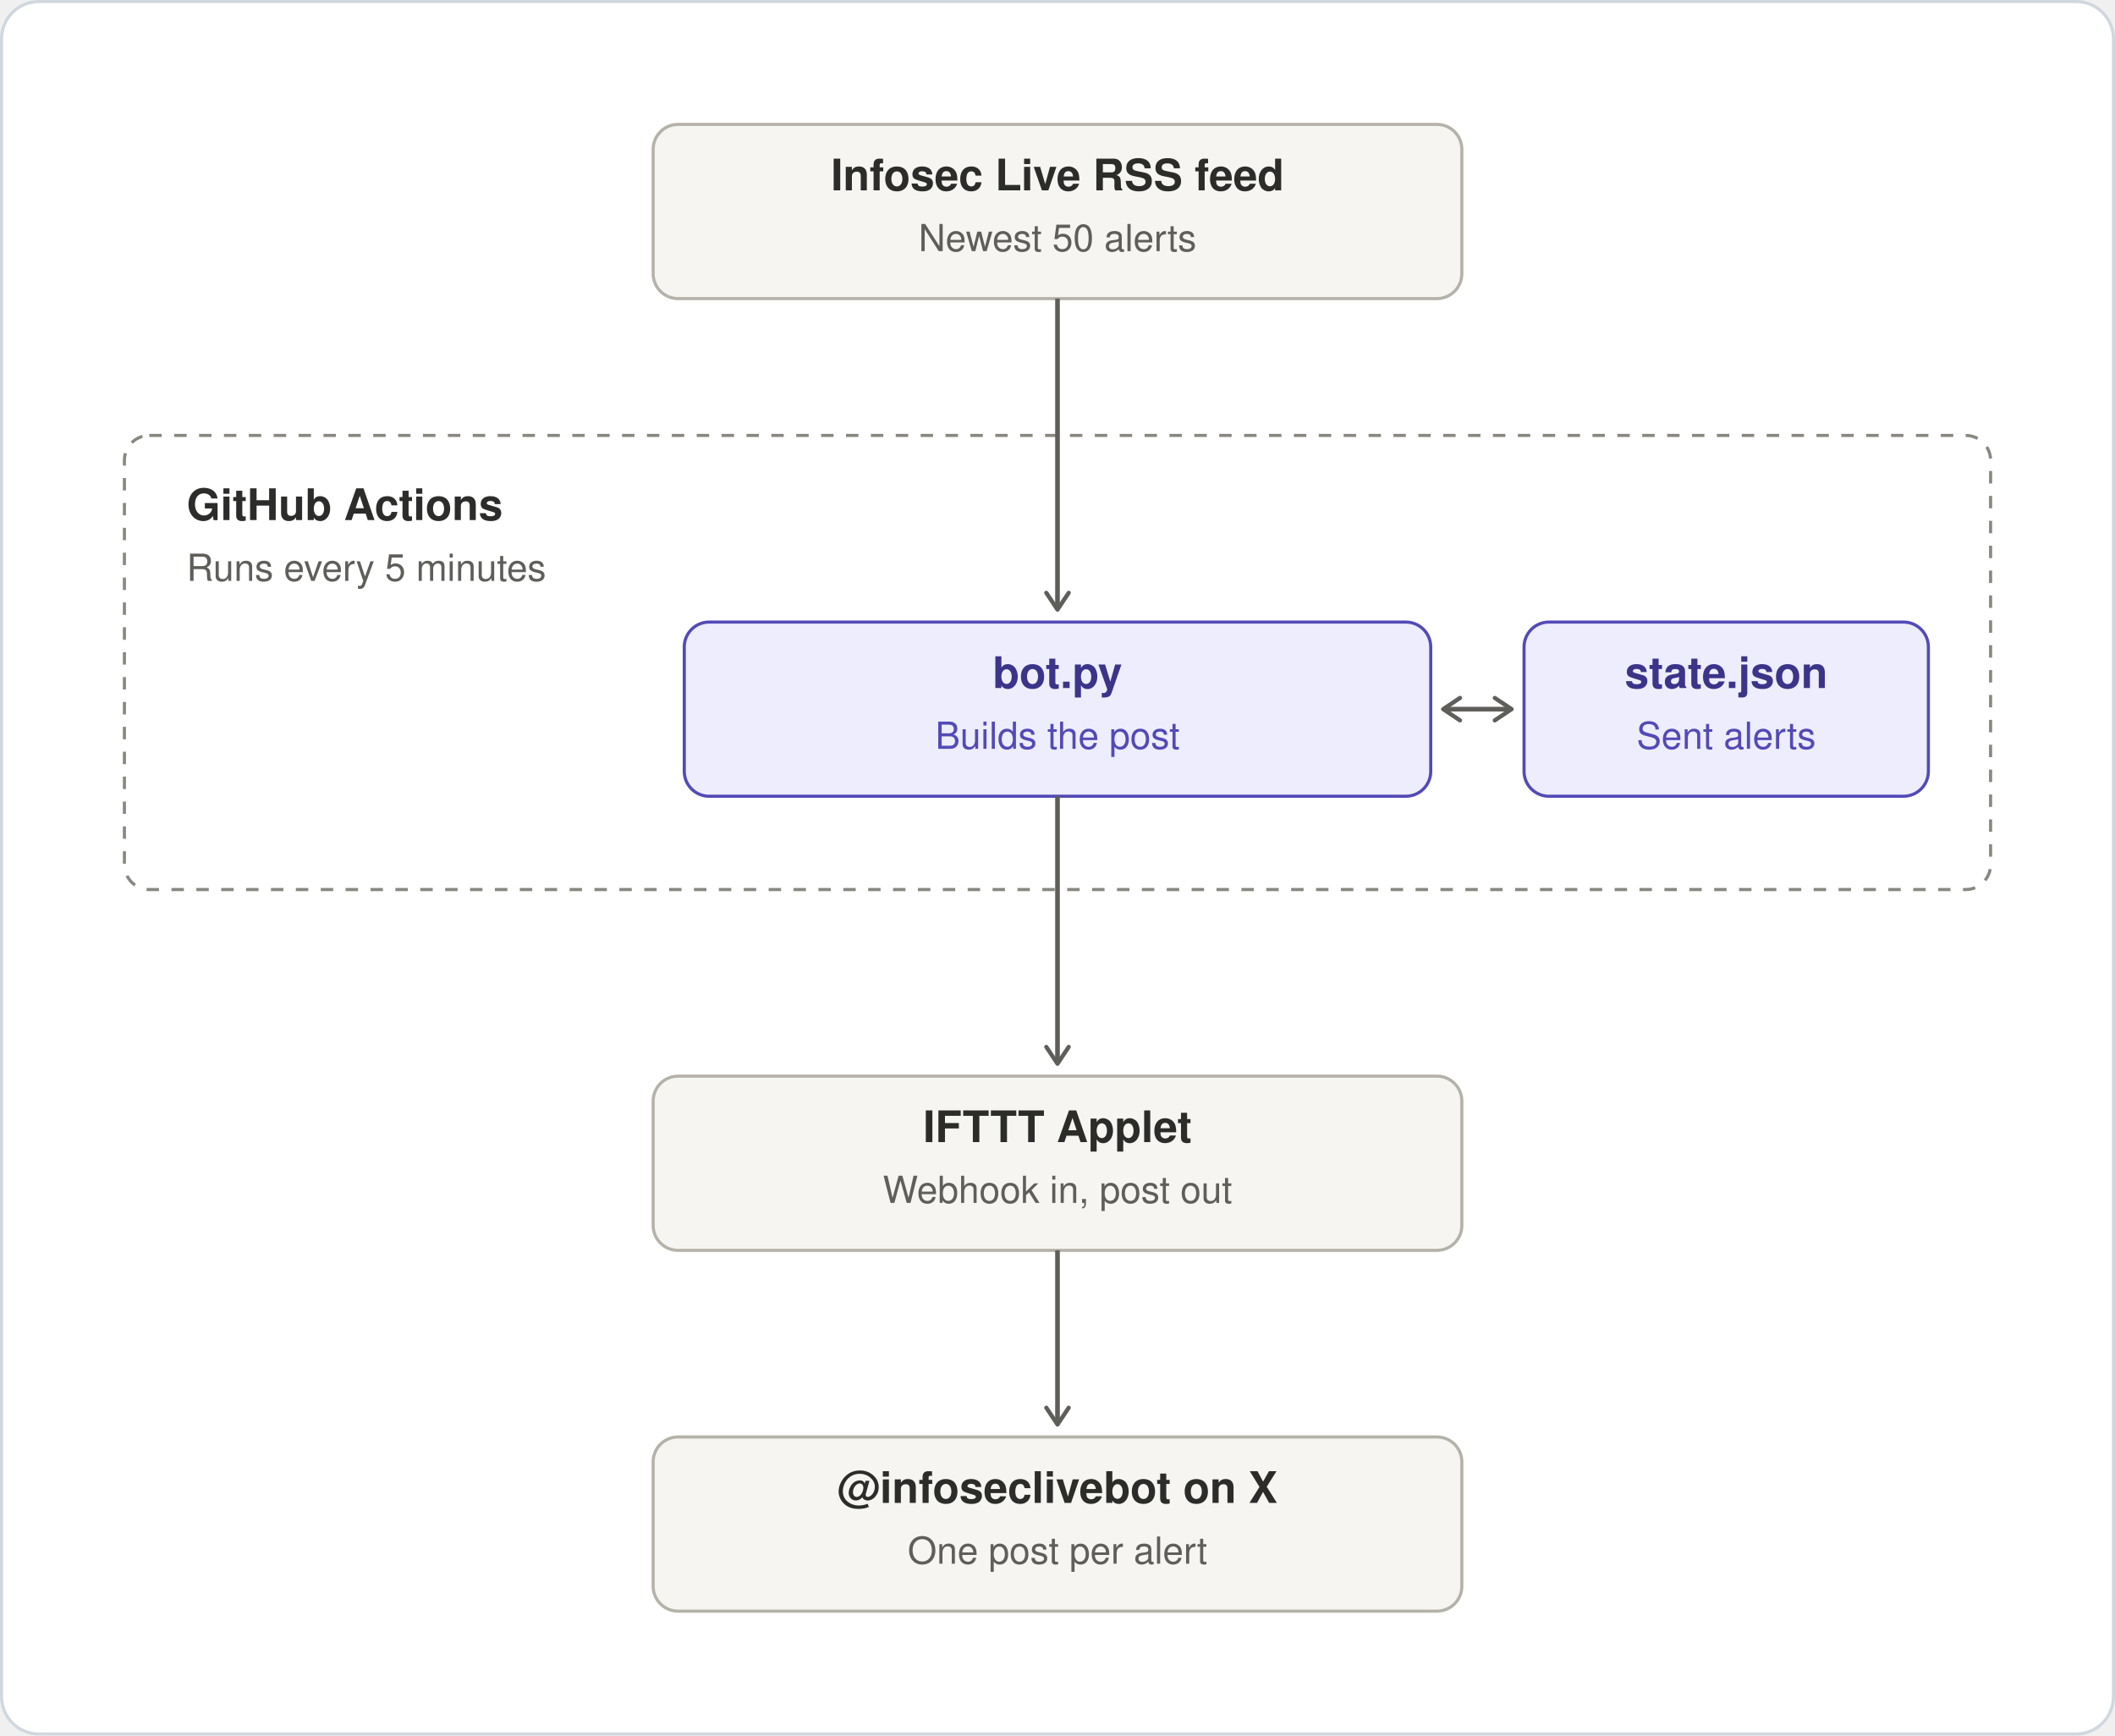
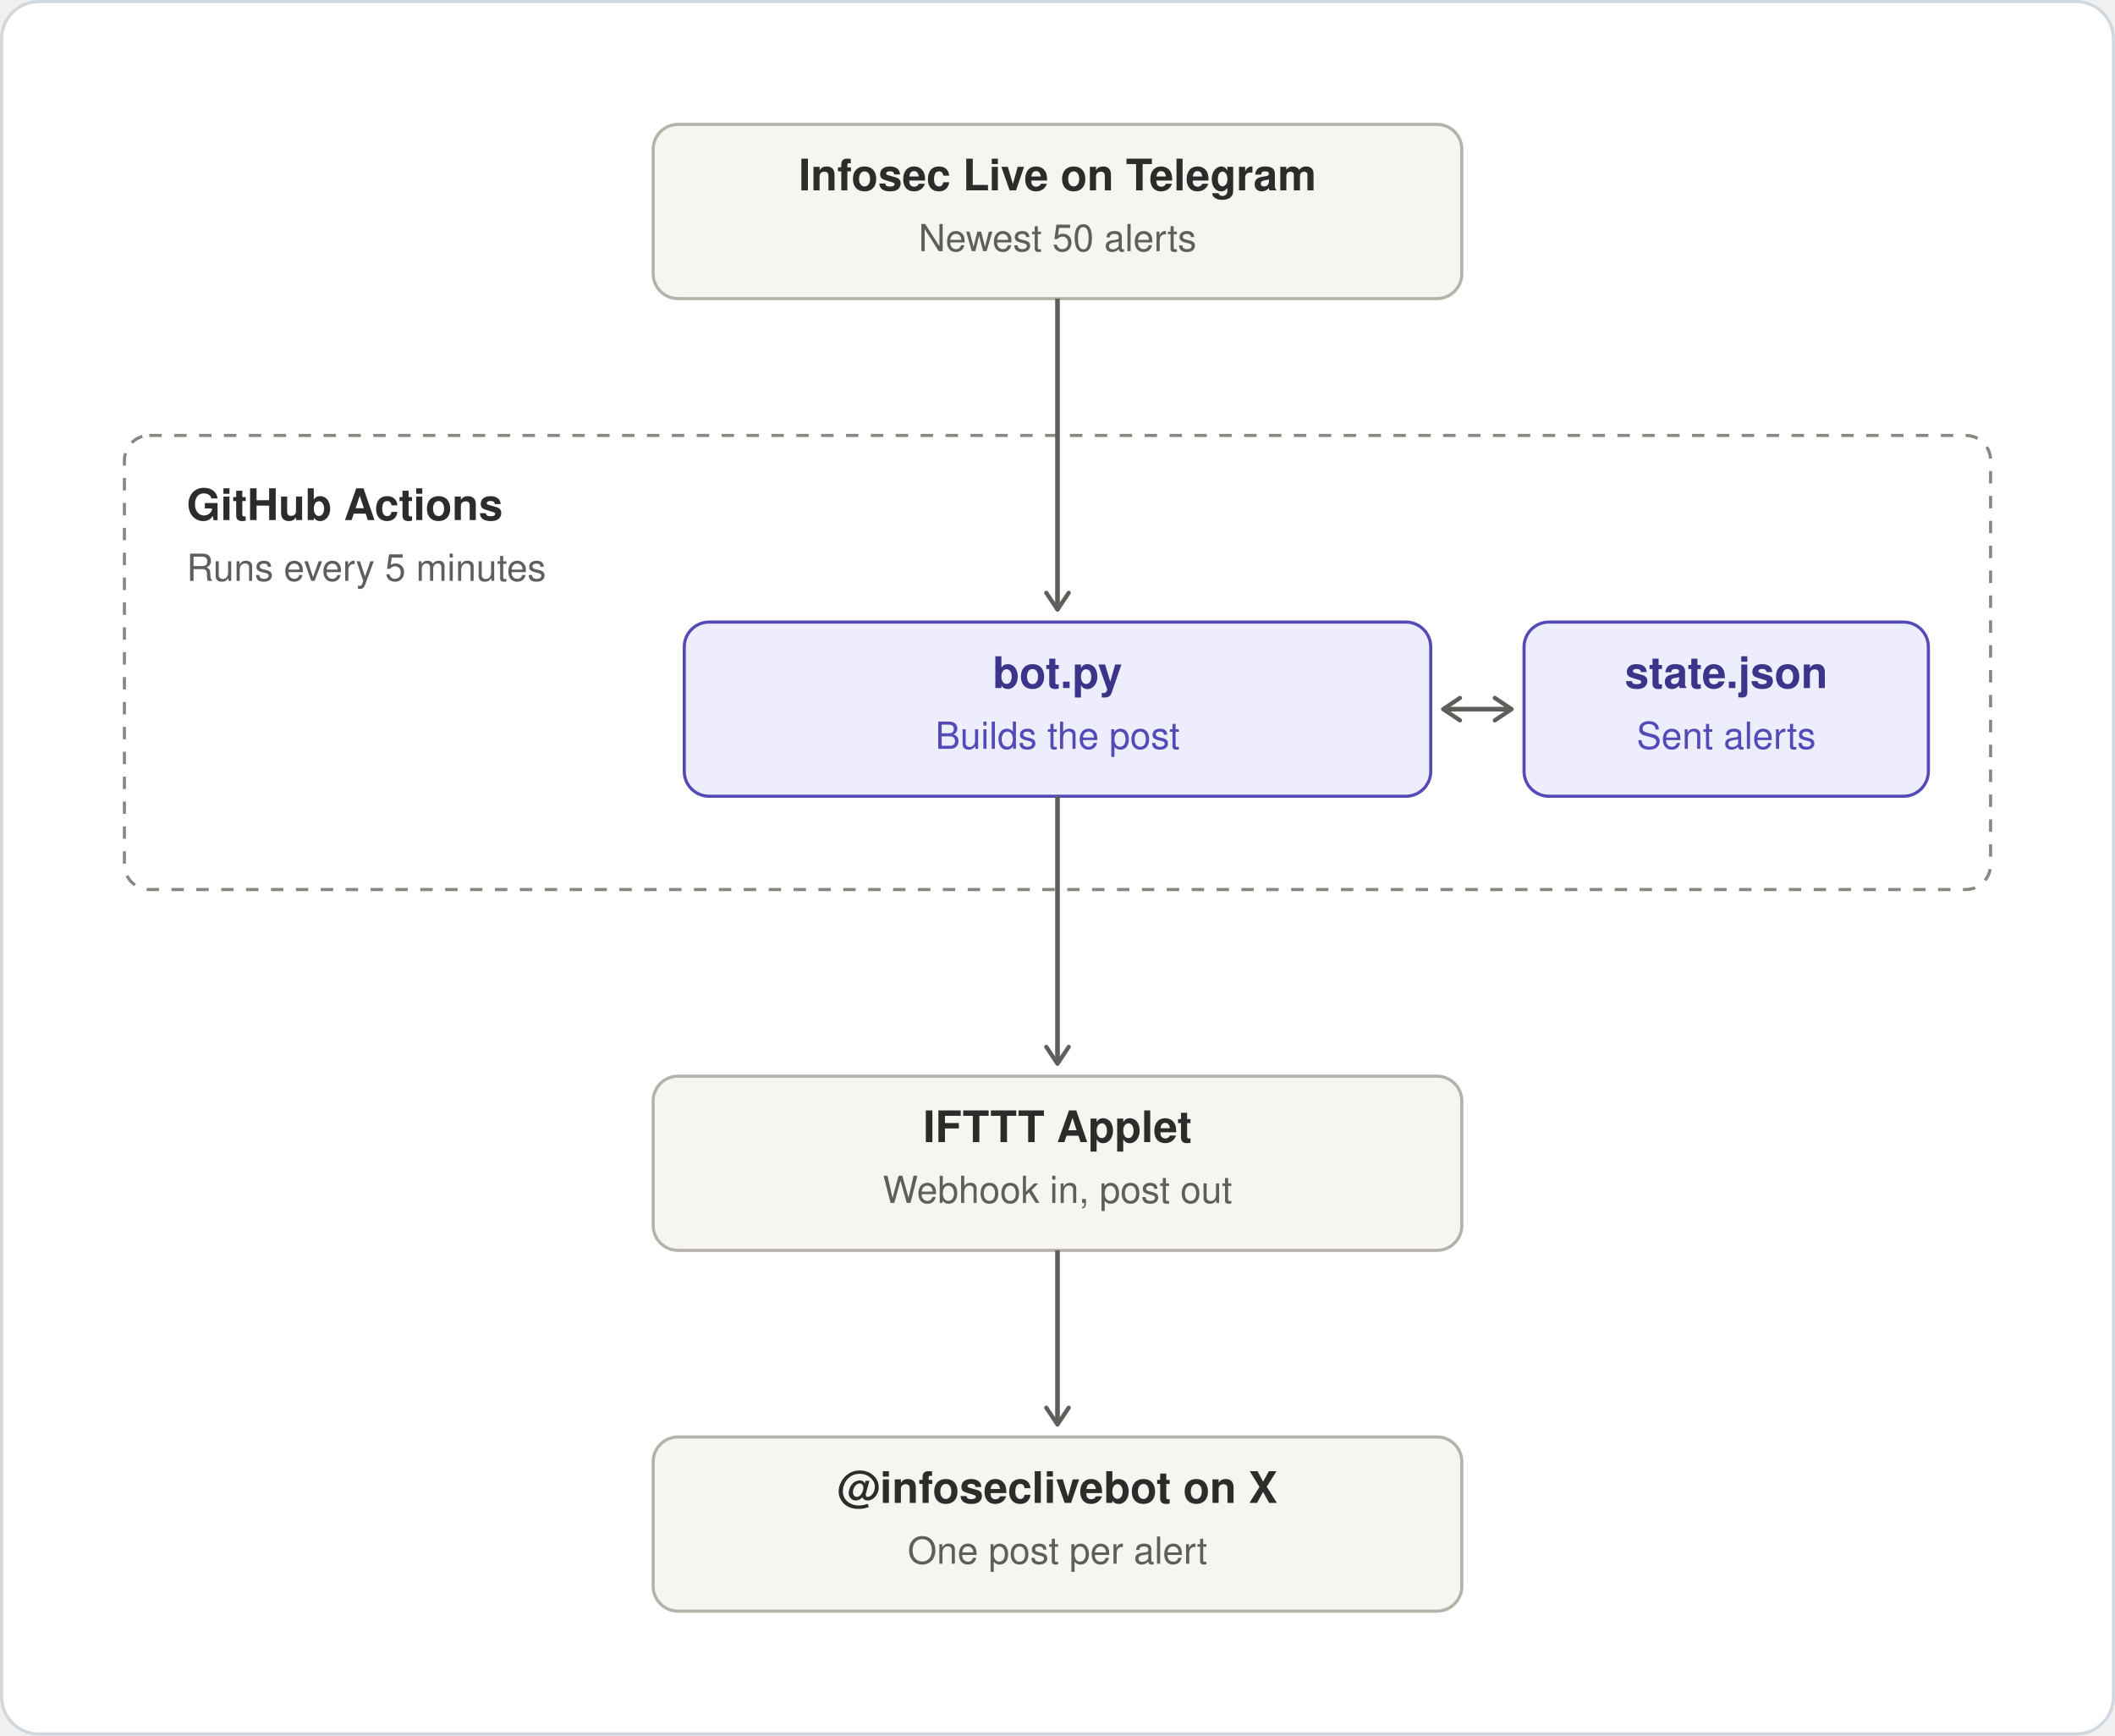
<svg xmlns="http://www.w3.org/2000/svg" viewBox="0 0 680 558" width="680" role="img" aria-labelledby="title desc">
  <style>
    text { font-family: -apple-system, BlinkMacSystemFont, "Segoe UI", Helvetica, Arial, sans-serif; }
    .th { font-size: 14px; font-weight: 600; fill: #2C2C2A; }
    .ts { font-size: 12px; fill: #5F5E5A; }
    .box { fill: #F6F5F1; stroke: #B4B2A9; stroke-width: 1; }
    .own { fill: #EEEDFE; stroke: #534AB7; stroke-width: 1; }
    .own-th { font-size: 14px; font-weight: 600; fill: #3C3489; }
    .own-ts { font-size: 12px; fill: #534AB7; }
    .arr { stroke: #5F5E5A; stroke-width: 1.5; fill: none; }
  </style>
  <defs>
    <marker id="arrow" viewBox="0 0 10 10" refX="8" refY="5" markerWidth="6" markerHeight="6" orient="auto-start-reverse">
      <path d="M2 1L8 5L2 9" fill="none" stroke="#5F5E5A" stroke-width="1.5" stroke-linecap="round" stroke-linejoin="round" />
    </marker>
  </defs>
  <rect x="0.5" y="0.5" width="679" height="557" rx="12" fill="#FFFFFF" stroke="#D0D7DE" />
  <rect class="box" x="210" y="40" width="260" height="56" rx="8" />
-   <text class="th" x="340" y="58" text-anchor="middle" dominant-baseline="central">Infosec Live RSS feed</text>
+   <text class="th" x="340" y="58" text-anchor="middle" dominant-baseline="central">Infosec Live on Telegram</text>
  <text class="ts" x="340" y="78" text-anchor="middle" dominant-baseline="central">Newest 50 alerts</text>
  <rect x="40" y="140" width="600" height="146" rx="8" fill="none" stroke="#888780" stroke-width="1" stroke-dasharray="4 4" />
  <text class="th" x="60" y="164" dominant-baseline="central">GitHub Actions</text>
  <text class="ts" x="60" y="184" dominant-baseline="central">Runs every 5 minutes</text>
  <line class="arr" x1="340" y1="96" x2="340" y2="196" marker-end="url(#arrow)" />
  <rect class="own" x="220" y="200" width="240" height="56" rx="8" />
  <text class="own-th" x="340" y="218" text-anchor="middle" dominant-baseline="central">bot.py</text>
  <text class="own-ts" x="340" y="238" text-anchor="middle" dominant-baseline="central">Builds the post</text>
  <line class="arr" x1="464" y1="228" x2="486" y2="228" marker-start="url(#arrow)" marker-end="url(#arrow)" />
  <rect class="own" x="490" y="200" width="130" height="56" rx="8" />
  <text class="own-th" x="555" y="218" text-anchor="middle" dominant-baseline="central">state.json</text>
  <text class="own-ts" x="555" y="238" text-anchor="middle" dominant-baseline="central">Sent alerts</text>
  <line class="arr" x1="340" y1="256" x2="340" y2="342" marker-end="url(#arrow)" />
  <rect class="box" x="210" y="346" width="260" height="56" rx="8" />
  <text class="th" x="340" y="364" text-anchor="middle" dominant-baseline="central">IFTTT Applet</text>
  <text class="ts" x="340" y="384" text-anchor="middle" dominant-baseline="central">Webhook in, post out</text>
  <line class="arr" x1="340" y1="402" x2="340" y2="458" marker-end="url(#arrow)" />
  <rect class="box" x="210" y="462" width="260" height="56" rx="8" />
  <text class="th" x="340" y="480" text-anchor="middle" dominant-baseline="central">@infoseclivebot on X</text>
  <text class="ts" x="340" y="500" text-anchor="middle" dominant-baseline="central">One post per alert</text>
</svg>
